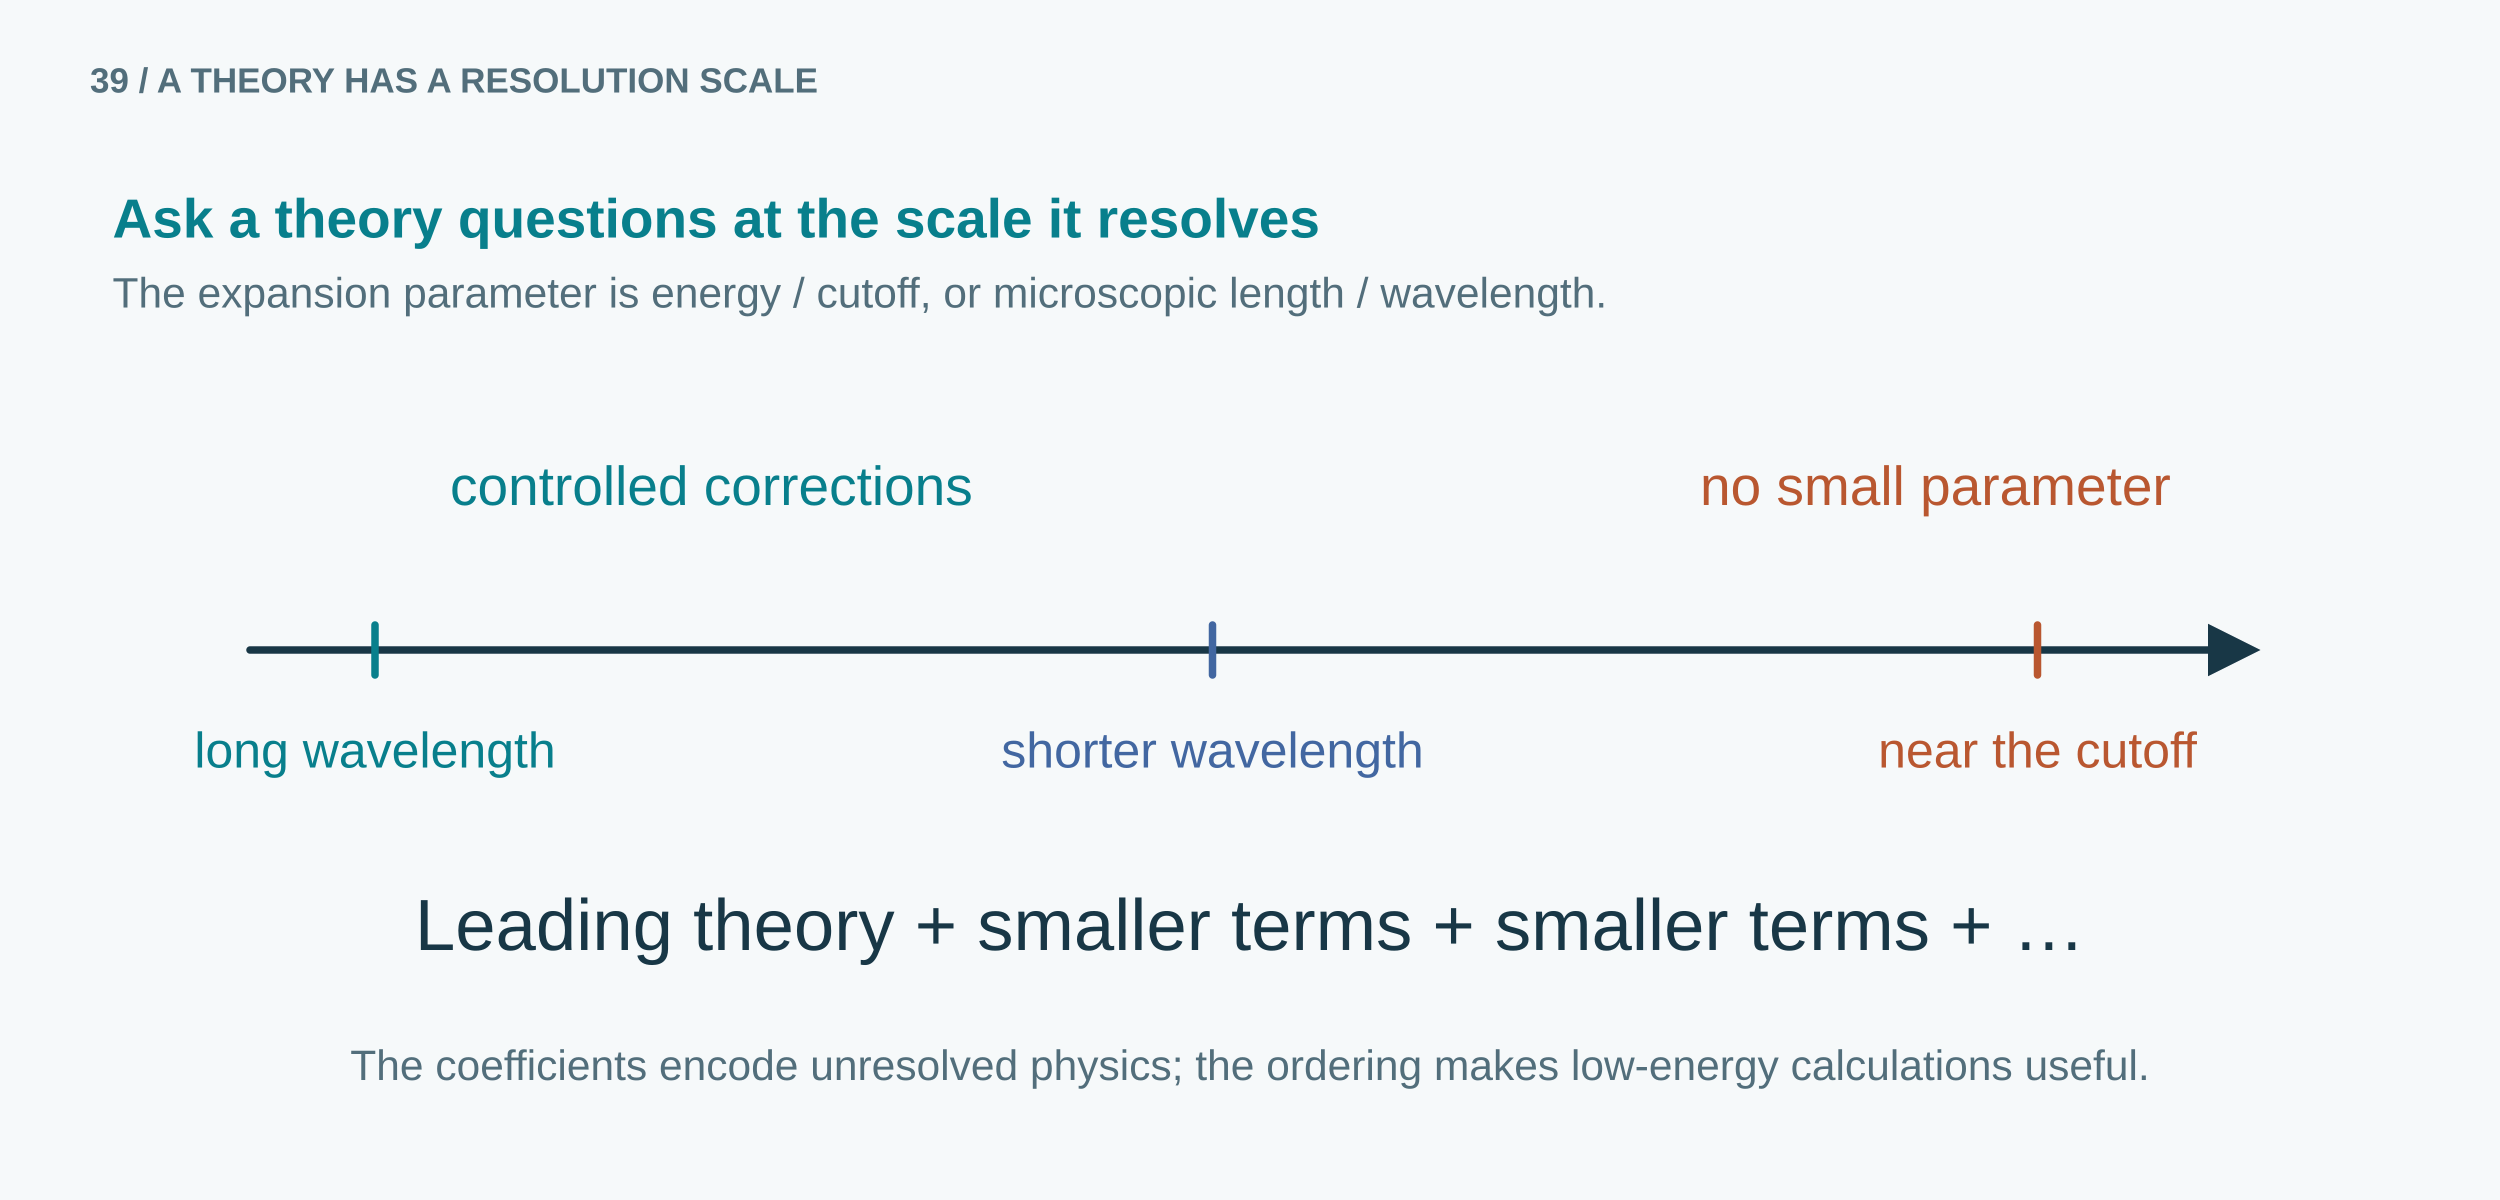
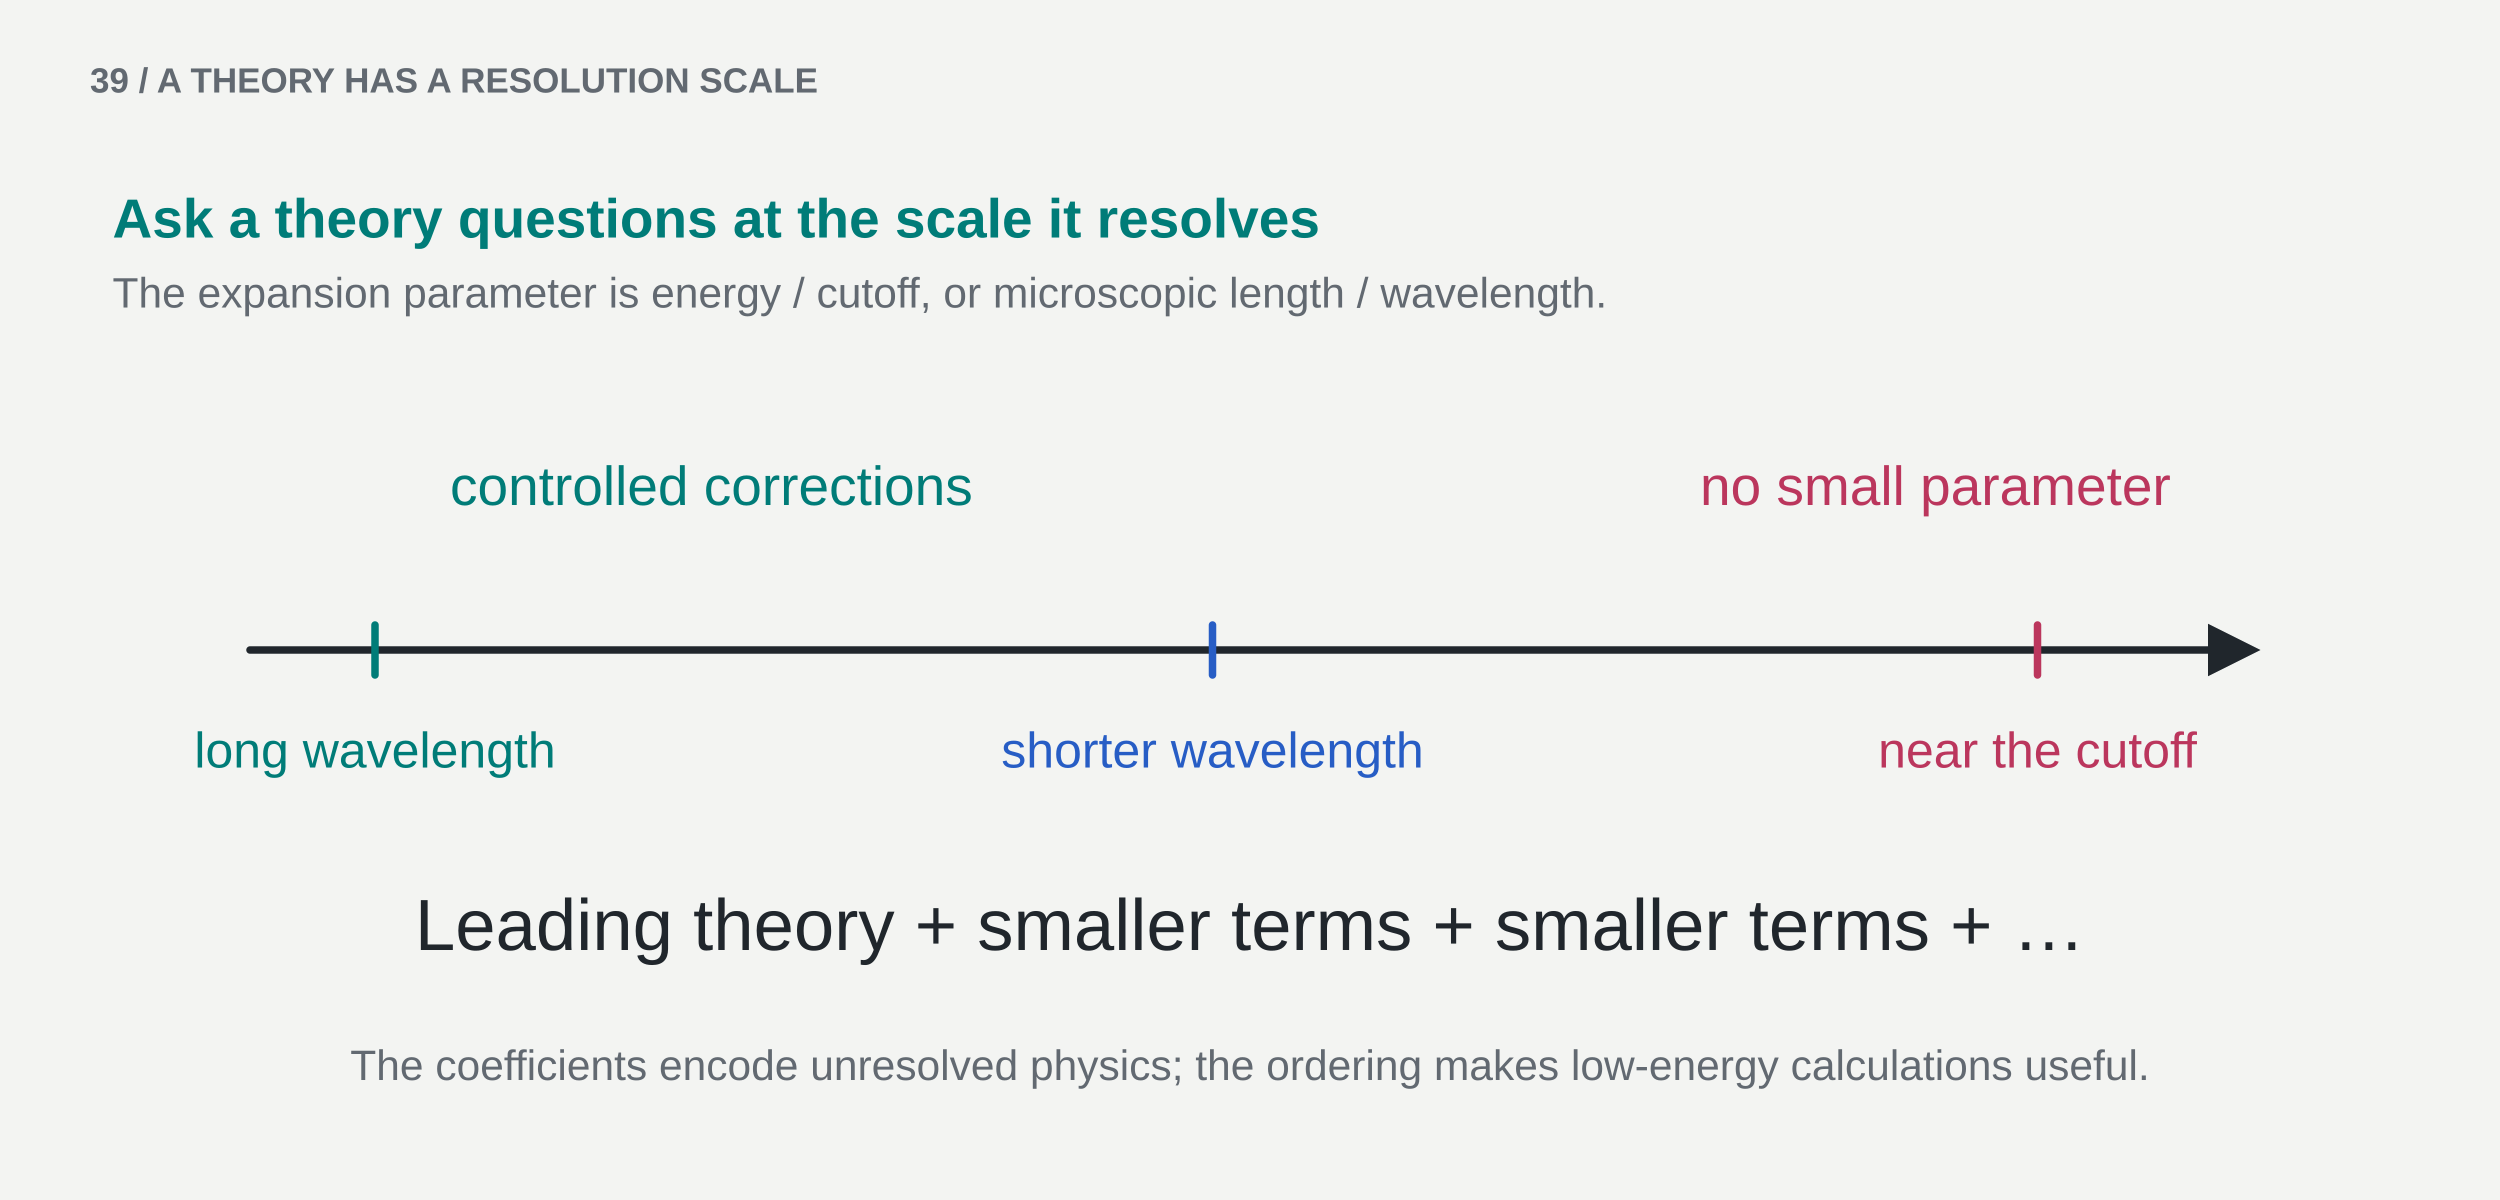
- <svg xmlns="http://www.w3.org/2000/svg" viewBox="0 0 1000 480" width="1000" height="480" role="img" aria-labelledby="title desc">
+ <svg xmlns="http://www.w3.org/2000/svg" class="gr-figure" viewBox="0 0 1000 480" width="1000" height="480" role="img" aria-labelledby="effective-theory-title effective-theory-desc">
+   <style>.gr-figure text{font-family:Manrope,Arial,sans-serif}.gr-figure .math-geometry{color:var(--geometry,#007c78)}.gr-figure .math-curvature{color:var(--curvature,#7951bb)}.gr-figure .math-transport{color:var(--transport,#275dc5)}.gr-figure .math-matter{color:var(--matter,#a25e00)}.gr-figure .math-observer{color:var(--observer,#bb365d)}@media(prefers-color-scheme:dark){svg.gr-figure:not(.embedded){--ink:#ebedf0;--muted:#a8b0bf;--geometry:#64d9c9;--curvature:#bd9cff;--transport:#8bb5ff;--matter:#f3c16e;--observer:#ff99b4;--line:#343e4f;--paper:#141b29;--figure-bg:#192231;--figure-tint:#243549}}</style>
  <defs>
-     <marker id="183746" viewBox="0 0 10 10" refX="8" refY="5" markerWidth="7" markerHeight="7" orient="auto-start-reverse">
-       <path d="M0,0 L10,5 L0,10 z" fill="#183746" />
+     <marker id="effective-theory-183746" viewBox="0 0 10 10" refX="8" refY="5" markerWidth="7" markerHeight="7" orient="auto-start-reverse">
+       <path d="M0,0 L10,5 L0,10 z" fill="var(--ink,#20262c)" />
    </marker>
-     <marker id="526e7b" viewBox="0 0 10 10" refX="8" refY="5" markerWidth="7" markerHeight="7" orient="auto-start-reverse">
-       <path d="M0,0 L10,5 L0,10 z" fill="#526e7b" />
+     <marker id="effective-theory-526e7b" viewBox="0 0 10 10" refX="8" refY="5" markerWidth="7" markerHeight="7" orient="auto-start-reverse">
+       <path d="M0,0 L10,5 L0,10 z" fill="var(--muted,#626971)" />
    </marker>
-     <marker id="087f8c" viewBox="0 0 10 10" refX="8" refY="5" markerWidth="7" markerHeight="7" orient="auto-start-reverse">
-       <path d="M0,0 L10,5 L0,10 z" fill="#087f8c" />
+     <marker id="effective-theory-087f8c" viewBox="0 0 10 10" refX="8" refY="5" markerWidth="7" markerHeight="7" orient="auto-start-reverse">
+       <path d="M0,0 L10,5 L0,10 z" fill="var(--geometry,#007c78)" />
    </marker>
-     <marker id="b95730" viewBox="0 0 10 10" refX="8" refY="5" markerWidth="7" markerHeight="7" orient="auto-start-reverse">
-       <path d="M0,0 L10,5 L0,10 z" fill="#b95730" />
+     <marker id="effective-theory-b95730" viewBox="0 0 10 10" refX="8" refY="5" markerWidth="7" markerHeight="7" orient="auto-start-reverse">
+       <path d="M0,0 L10,5 L0,10 z" fill="var(--observer,#bb365d)" />
    </marker>
-     <marker id="4267a1" viewBox="0 0 10 10" refX="8" refY="5" markerWidth="7" markerHeight="7" orient="auto-start-reverse">
-       <path d="M0,0 L10,5 L0,10 z" fill="#4267a1" />
+     <marker id="effective-theory-4267a1" viewBox="0 0 10 10" refX="8" refY="5" markerWidth="7" markerHeight="7" orient="auto-start-reverse">
+       <path d="M0,0 L10,5 L0,10 z" fill="var(--transport,#275dc5)" />
    </marker>
-     <marker id="b18225" viewBox="0 0 10 10" refX="8" refY="5" markerWidth="7" markerHeight="7" orient="auto-start-reverse">
-       <path d="M0,0 L10,5 L0,10 z" fill="#b18225" />
+     <marker id="effective-theory-b18225" viewBox="0 0 10 10" refX="8" refY="5" markerWidth="7" markerHeight="7" orient="auto-start-reverse">
+       <path d="M0,0 L10,5 L0,10 z" fill="var(--matter,#a25e00)" />
    </marker>
-     <marker id="d5e2e7" viewBox="0 0 10 10" refX="8" refY="5" markerWidth="7" markerHeight="7" orient="auto-start-reverse">
-       <path d="M0,0 L10,5 L0,10 z" fill="#d5e2e7" />
+     <marker id="effective-theory-d5e2e7" viewBox="0 0 10 10" refX="8" refY="5" markerWidth="7" markerHeight="7" orient="auto-start-reverse">
+       <path d="M0,0 L10,5 L0,10 z" fill="var(--line,#d9dddf)" />
    </marker>
  </defs>
-   <rect width="1000" height="480" fill="#f6f9fa" />
+   <rect width="1000" height="480" fill="var(--figure-bg,#f3f4f2)" />
  <g font-family="Arial, Helvetica, sans-serif" stroke-linejoin="round" stroke-linecap="round">
-     <text x="36.00" y="37.00" font-size="14" fill="#526e7b" text-anchor="start" font-weight="650">39 / A THEORY HAS A RESOLUTION SCALE</text>
-     <text x="45.00" y="95.00" font-size="22" fill="#087f8c" text-anchor="start" font-weight="650">Ask a theory questions at the scale it resolves</text>
-     <text x="45.00" y="123.00" font-size="17" fill="#526e7b" text-anchor="start" font-weight="400">The expansion parameter is energy / cutoff, or microscopic length / wavelength.</text>
-     <path d="M100.00,260.00 L900.00,260.00" fill="none" stroke="#183746" stroke-width="3" marker-end="url(#183746)" />
-     <path d="M150.00,250.00 L150.00,270.00" fill="none" stroke="#087f8c" stroke-width="3" />
-     <text x="150.00" y="307.00" font-size="20" fill="#087f8c" text-anchor="middle" font-weight="400">long wavelength</text>
-     <path d="M485.00,250.00 L485.00,270.00" fill="none" stroke="#4267a1" stroke-width="3" />
-     <text x="485.00" y="307.00" font-size="20" fill="#4267a1" text-anchor="middle" font-weight="400">shorter wavelength</text>
-     <path d="M815.00,250.00 L815.00,270.00" fill="none" stroke="#b95730" stroke-width="3" />
-     <text x="815.00" y="307.00" font-size="20" fill="#b95730" text-anchor="middle" font-weight="400">near the cutoff</text>
-     <text x="180.00" y="202.00" font-size="22" fill="#087f8c" text-anchor="start" font-weight="400">controlled corrections</text>
-     <text x="680.00" y="202.00" font-size="22" fill="#b95730" text-anchor="start" font-weight="400">no small parameter</text>
-     <text x="500.00" y="380.00" font-size="29" fill="#183746" text-anchor="middle" font-weight="400">Leading theory + smaller terms + smaller terms + …</text>
-     <text x="500.00" y="432.00" font-size="17" fill="#526e7b" text-anchor="middle" font-weight="400">The coefficients encode unresolved physics; the ordering makes low-energy calculations useful.</text>
+     <text x="36.00" y="37.00" font-size="14" fill="var(--muted,#626971)" text-anchor="start" font-weight="650">39 / A THEORY HAS A RESOLUTION SCALE</text>
+     <text x="45.00" y="95.00" font-size="22" fill="var(--geometry,#007c78)" text-anchor="start" font-weight="650">Ask a theory questions at the scale it resolves</text>
+     <text x="45.00" y="123.00" font-size="17" fill="var(--muted,#626971)" text-anchor="start" font-weight="400">The expansion parameter is energy / cutoff, or microscopic length / wavelength.</text>
+     <path d="M100.00,260.00 L900.00,260.00" fill="none" stroke="var(--ink,#20262c)" stroke-width="3" marker-end="url(#effective-theory-183746)" />
+     <path d="M150.00,250.00 L150.00,270.00" fill="none" stroke="var(--geometry,#007c78)" stroke-width="3" />
+     <text x="150.00" y="307.00" font-size="20" fill="var(--geometry,#007c78)" text-anchor="middle" font-weight="400">long wavelength</text>
+     <path d="M485.00,250.00 L485.00,270.00" fill="none" stroke="var(--transport,#275dc5)" stroke-width="3" />
+     <text x="485.00" y="307.00" font-size="20" fill="var(--transport,#275dc5)" text-anchor="middle" font-weight="400">shorter wavelength</text>
+     <path d="M815.00,250.00 L815.00,270.00" fill="none" stroke="var(--observer,#bb365d)" stroke-width="3" />
+     <text x="815.00" y="307.00" font-size="20" fill="var(--observer,#bb365d)" text-anchor="middle" font-weight="400">near the cutoff</text>
+     <text x="180.00" y="202.00" font-size="22" fill="var(--geometry,#007c78)" text-anchor="start" font-weight="400">controlled corrections</text>
+     <text x="680.00" y="202.00" font-size="22" fill="var(--observer,#bb365d)" text-anchor="start" font-weight="400">no small parameter</text>
+     <text x="500.00" y="380.00" font-size="29" fill="var(--ink,#20262c)" text-anchor="middle" font-weight="400">Leading theory + smaller terms + smaller terms + …</text>
+     <text x="500.00" y="432.00" font-size="17" fill="var(--muted,#626971)" text-anchor="middle" font-weight="400">The coefficients encode unresolved physics; the ordering makes low-energy calculations useful.</text>
  </g>
</svg>
